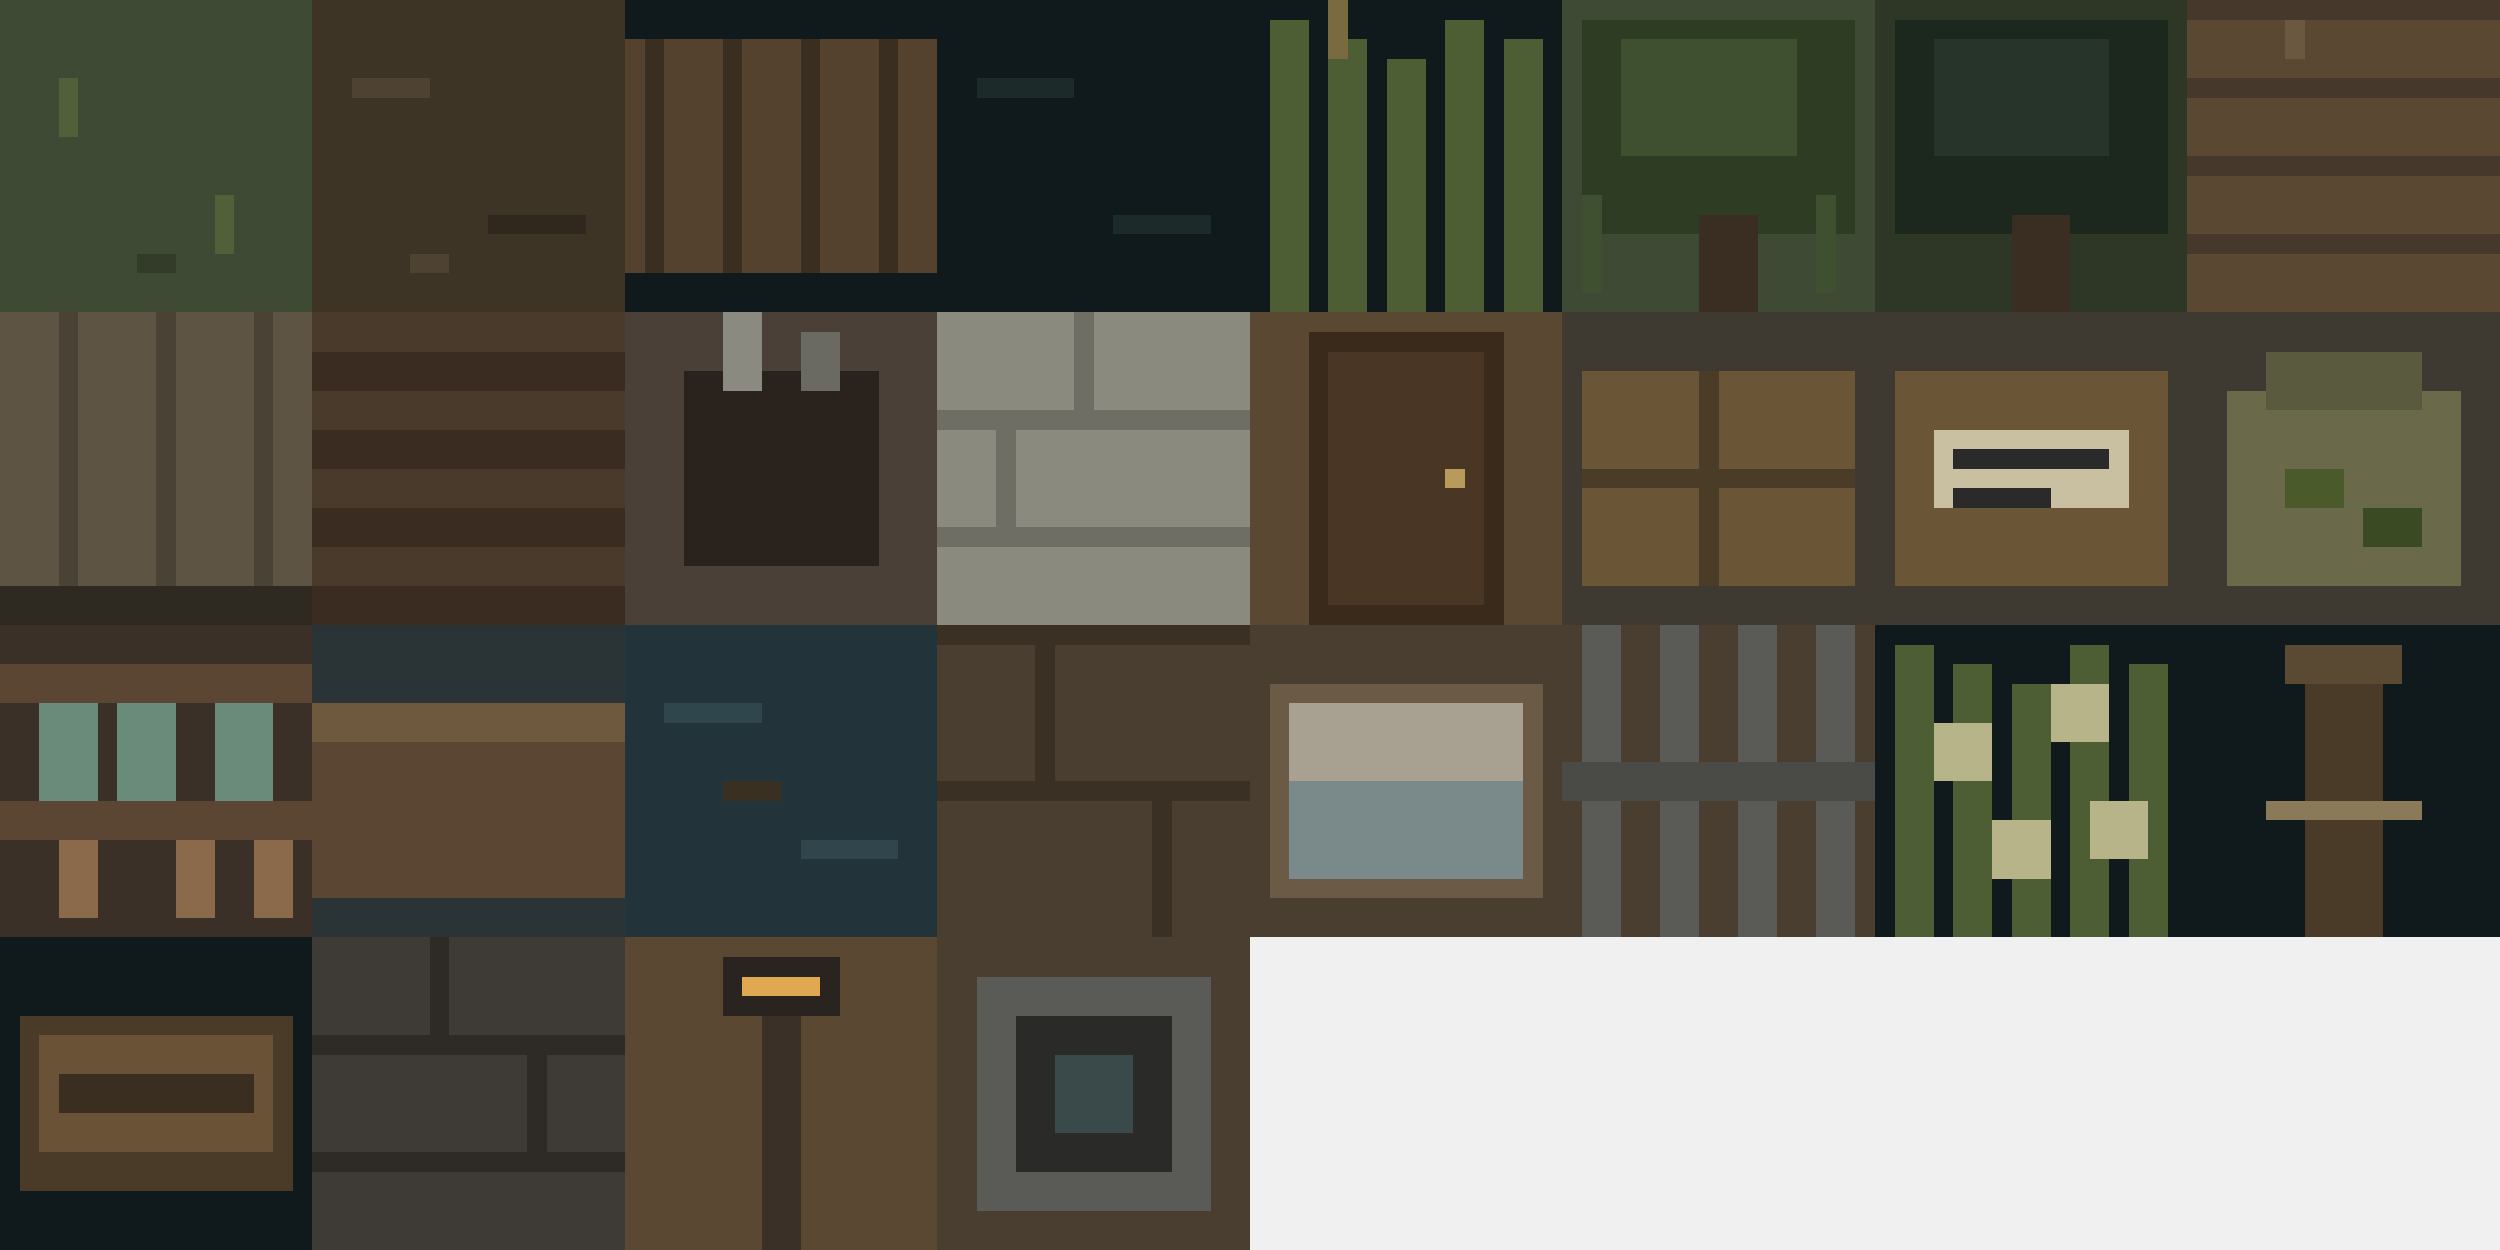
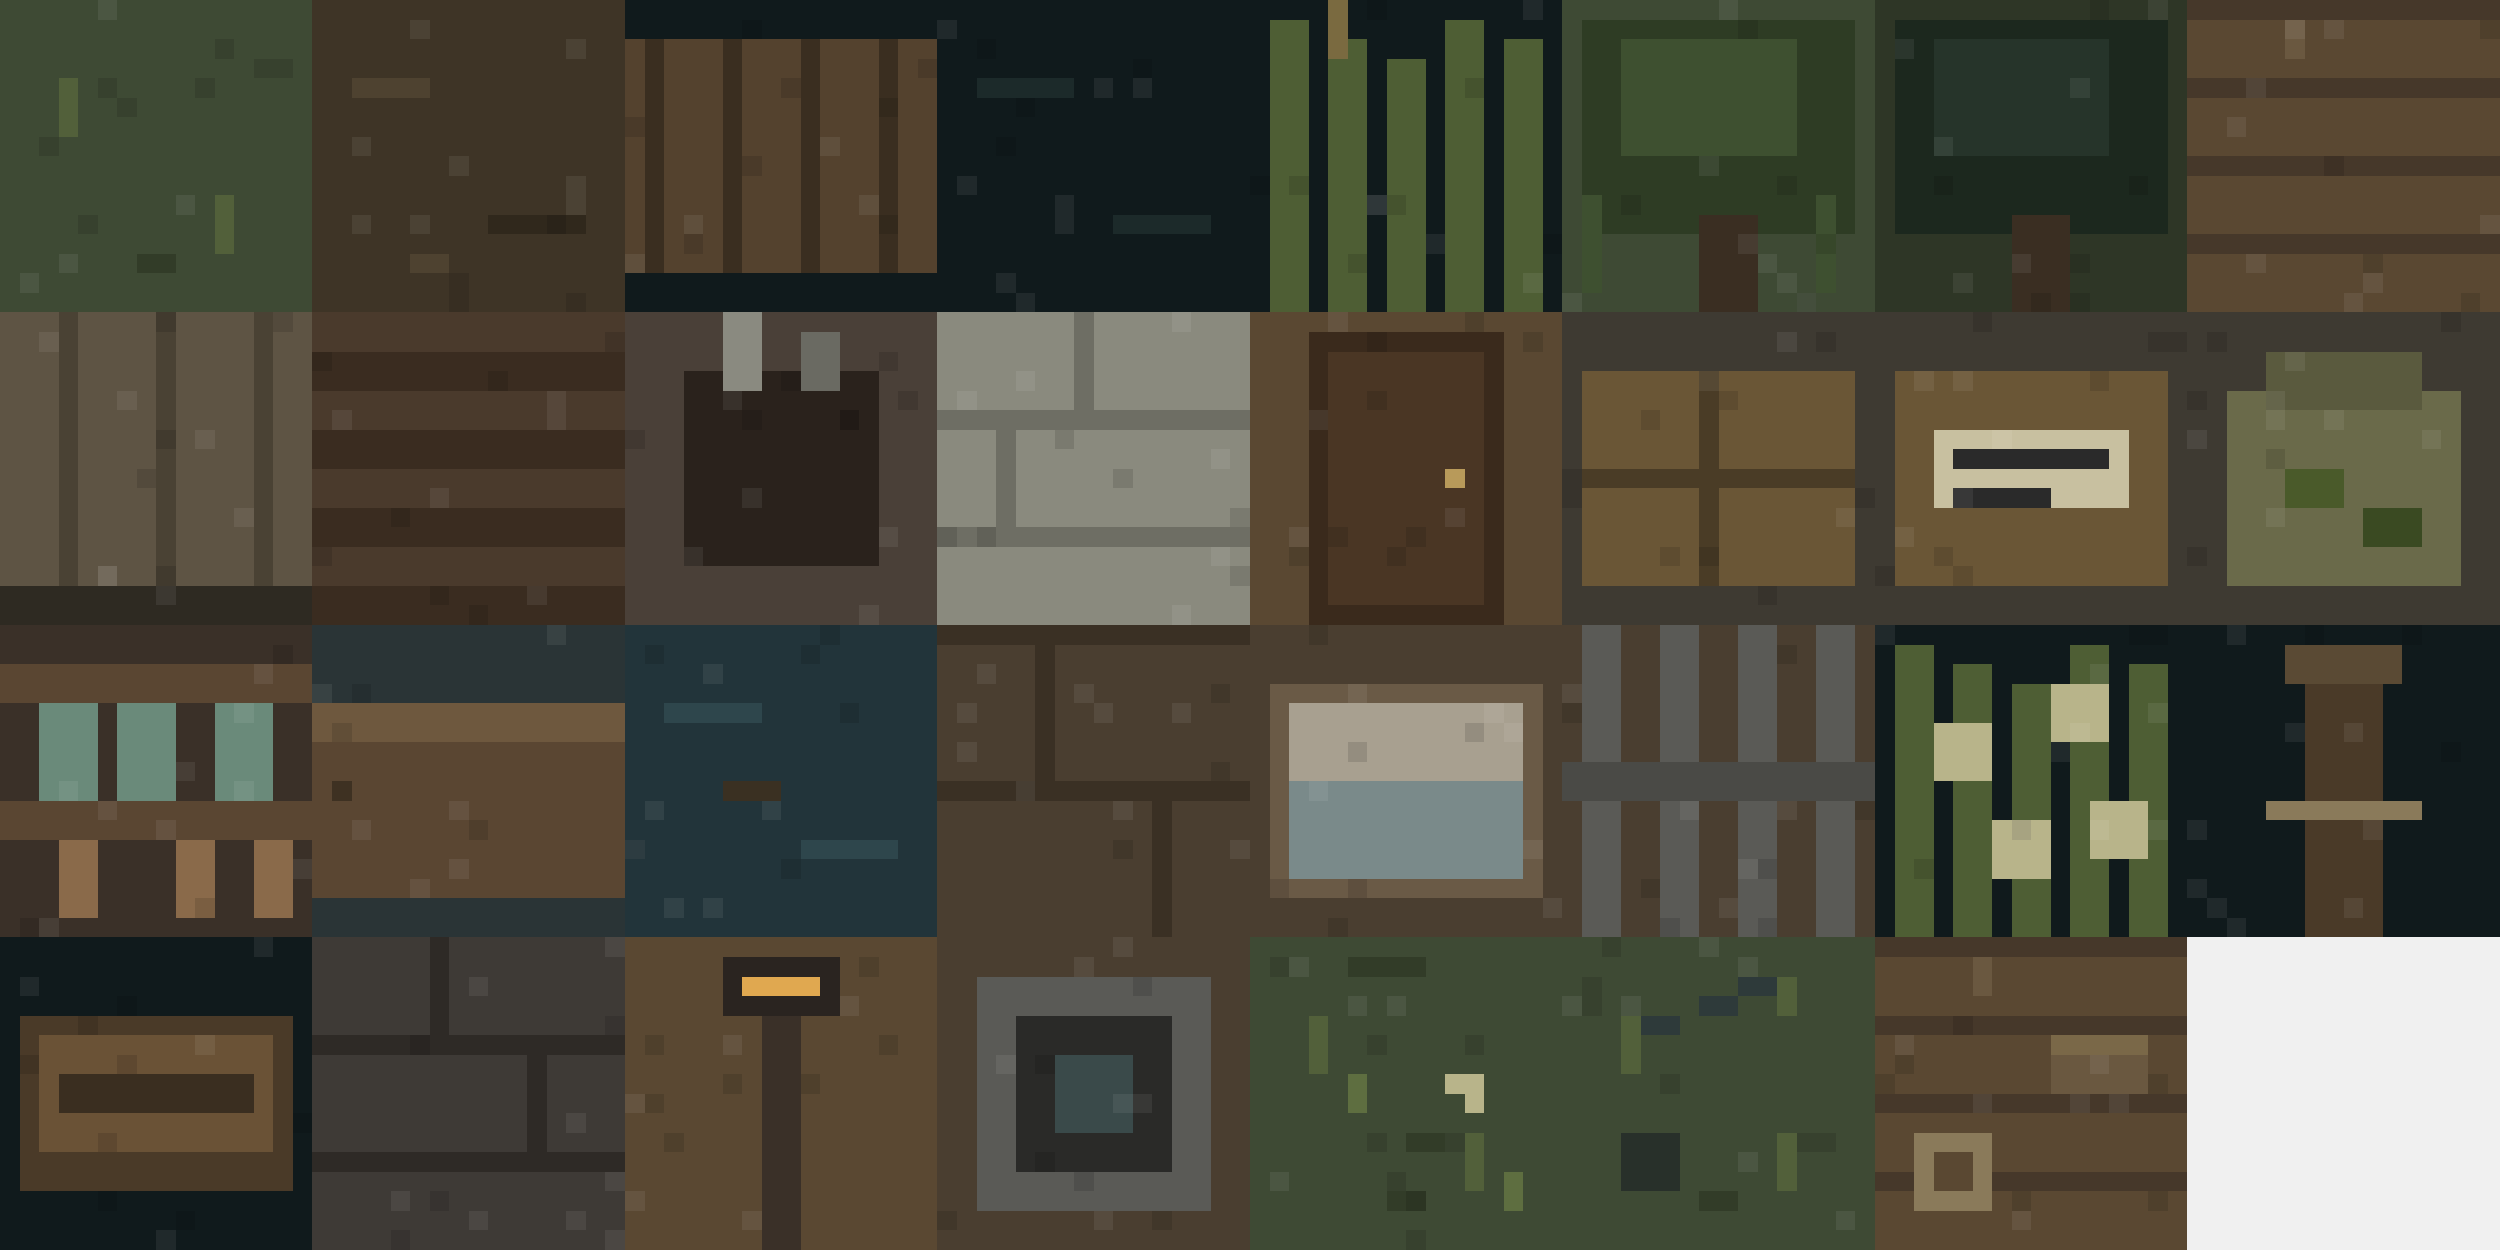
<svg xmlns="http://www.w3.org/2000/svg" width="128" height="64" shape-rendering="crispEdges">
  <g transform="translate(0 0)">
    <rect x="0" y="0" width="16" height="16" fill="#3e4a34" />
    <rect x="3" y="4" width="1" height="3" fill="#52603a" />
    <rect x="11" y="10" width="1" height="3" fill="#52603a" />
    <rect x="7" y="13" width="2" height="1" fill="#323c28" />
+     <rect x="5" y="0" width="1" height="1" fill="#ffffff" fill-opacity="0.07" />
+     <rect x="10" y="4" width="1" height="1" fill="#000000" fill-opacity="0.12" />
+     <rect x="4" y="11" width="1" height="1" fill="#000000" fill-opacity="0.12" />
+     <rect x="13" y="3" width="1" height="1" fill="#000000" fill-opacity="0.12" />
+     <rect x="5" y="4" width="1" height="1" fill="#000000" fill-opacity="0.12" />
+     <rect x="3" y="13" width="1" height="1" fill="#ffffff" fill-opacity="0.07" />
+     <rect x="2" y="7" width="1" height="1" fill="#000000" fill-opacity="0.12" />
+     <rect x="1" y="14" width="1" height="1" fill="#ffffff" fill-opacity="0.07" />
+     <rect x="11" y="2" width="1" height="1" fill="#000000" fill-opacity="0.12" />
+     <rect x="9" y="10" width="1" height="1" fill="#ffffff" fill-opacity="0.07" />
+     <rect x="6" y="5" width="1" height="1" fill="#000000" fill-opacity="0.12" />
+     <rect x="14" y="3" width="1" height="1" fill="#000000" fill-opacity="0.12" />
  </g>
  <g transform="translate(16 0)">
    <rect x="0" y="0" width="16" height="16" fill="#3e3426" />
    <rect x="2" y="4" width="4" height="1" fill="#4e4230" />
    <rect x="9" y="11" width="5" height="1" fill="#30281c" />
    <rect x="5" y="13" width="2" height="1" fill="#4e4230" />
+     <rect x="13" y="15" width="1" height="1" fill="#000000" fill-opacity="0.12" />
+     <rect x="5" y="11" width="1" height="1" fill="#ffffff" fill-opacity="0.07" />
+     <rect x="2" y="11" width="1" height="1" fill="#ffffff" fill-opacity="0.07" />
+     <rect x="7" y="8" width="1" height="1" fill="#ffffff" fill-opacity="0.07" />
+     <rect x="5" y="1" width="1" height="1" fill="#ffffff" fill-opacity="0.07" />
+     <rect x="13" y="2" width="1" height="1" fill="#ffffff" fill-opacity="0.07" />
+     <rect x="12" y="11" width="1" height="1" fill="#000000" fill-opacity="0.12" />
+     <rect x="13" y="9" width="1" height="1" fill="#ffffff" fill-opacity="0.07" />
+     <rect x="7" y="15" width="1" height="1" fill="#000000" fill-opacity="0.12" />
+     <rect x="2" y="7" width="1" height="1" fill="#ffffff" fill-opacity="0.07" />
+     <rect x="7" y="14" width="1" height="1" fill="#000000" fill-opacity="0.12" />
+     <rect x="13" y="10" width="1" height="1" fill="#ffffff" fill-opacity="0.07" />
  </g>
  <g transform="translate(32 0)">
    <rect x="0" y="0" width="16" height="16" fill="#101a1c" />
    <rect x="0" y="2" width="16" height="12" fill="#54422e" />
    <rect x="1" y="2" width="1" height="12" fill="#3a2e20" />
    <rect x="5" y="2" width="1" height="12" fill="#3a2e20" />
    <rect x="9" y="2" width="1" height="12" fill="#3a2e20" />
    <rect x="13" y="2" width="1" height="12" fill="#3a2e20" />
+     <rect x="6" y="8" width="1" height="1" fill="#000000" fill-opacity="0.12" />
+     <rect x="6" y="1" width="1" height="1" fill="#000000" fill-opacity="0.12" />
+     <rect x="13" y="5" width="1" height="1" fill="#000000" fill-opacity="0.12" />
+     <rect x="10" y="7" width="1" height="1" fill="#ffffff" fill-opacity="0.07" />
+     <rect x="8" y="4" width="1" height="1" fill="#000000" fill-opacity="0.12" />
+     <rect x="15" y="3" width="1" height="1" fill="#000000" fill-opacity="0.12" />
+     <rect x="13" y="11" width="1" height="1" fill="#000000" fill-opacity="0.12" />
+     <rect x="0" y="13" width="1" height="1" fill="#ffffff" fill-opacity="0.07" />
+     <rect x="3" y="11" width="1" height="1" fill="#ffffff" fill-opacity="0.07" />
+     <rect x="12" y="10" width="1" height="1" fill="#ffffff" fill-opacity="0.07" />
+     <rect x="3" y="12" width="1" height="1" fill="#000000" fill-opacity="0.12" />
+     <rect x="0" y="6" width="1" height="1" fill="#000000" fill-opacity="0.12" />
  </g>
  <g transform="translate(48 0)">
    <rect x="0" y="0" width="16" height="16" fill="#101a1c" />
    <rect x="2" y="4" width="5" height="1" fill="#1c2a2a" />
    <rect x="9" y="11" width="5" height="1" fill="#1c2a2a" />
+     <rect x="0" y="1" width="1" height="1" fill="#ffffff" fill-opacity="0.07" />
+     <rect x="4" y="5" width="1" height="1" fill="#000000" fill-opacity="0.12" />
+     <rect x="1" y="9" width="1" height="1" fill="#ffffff" fill-opacity="0.07" />
+     <rect x="6" y="11" width="1" height="1" fill="#ffffff" fill-opacity="0.07" />
+     <rect x="3" y="14" width="1" height="1" fill="#ffffff" fill-opacity="0.07" />
+     <rect x="10" y="3" width="1" height="1" fill="#000000" fill-opacity="0.12" />
+     <rect x="4" y="15" width="1" height="1" fill="#ffffff" fill-opacity="0.07" />
+     <rect x="6" y="10" width="1" height="1" fill="#ffffff" fill-opacity="0.07" />
+     <rect x="3" y="7" width="1" height="1" fill="#000000" fill-opacity="0.12" />
+     <rect x="8" y="4" width="1" height="1" fill="#ffffff" fill-opacity="0.07" />
+     <rect x="10" y="4" width="1" height="1" fill="#ffffff" fill-opacity="0.07" />
+     <rect x="2" y="2" width="1" height="1" fill="#000000" fill-opacity="0.12" />
  </g>
  <g transform="translate(64 0)">
    <rect x="0" y="0" width="16" height="16" fill="#101a1c" />
    <rect x="1" y="1" width="2" height="15" fill="#4e5e34" />
    <rect x="4" y="2" width="2" height="14" fill="#4e5e34" />
    <rect x="7" y="3" width="2" height="13" fill="#4e5e34" />
    <rect x="10" y="1" width="2" height="15" fill="#4e5e34" />
    <rect x="13" y="2" width="2" height="14" fill="#4e5e34" />
    <rect x="4" y="0" width="1" height="3" fill="#7a6a40" />
+     <rect x="14" y="0" width="1" height="1" fill="#ffffff" fill-opacity="0.07" />
+     <rect x="2" y="9" width="1" height="1" fill="#000000" fill-opacity="0.12" />
+     <rect x="5" y="13" width="1" height="1" fill="#000000" fill-opacity="0.12" />
+     <rect x="11" y="4" width="1" height="1" fill="#000000" fill-opacity="0.12" />
+     <rect x="6" y="0" width="1" height="1" fill="#000000" fill-opacity="0.12" />
+     <rect x="6" y="10" width="1" height="1" fill="#ffffff" fill-opacity="0.07" />
+     <rect x="6" y="10" width="1" height="1" fill="#ffffff" fill-opacity="0.07" />
+     <rect x="7" y="10" width="1" height="1" fill="#000000" fill-opacity="0.12" />
+     <rect x="9" y="12" width="1" height="1" fill="#ffffff" fill-opacity="0.07" />
+     <rect x="0" y="9" width="1" height="1" fill="#000000" fill-opacity="0.12" />
+     <rect x="14" y="14" width="1" height="1" fill="#ffffff" fill-opacity="0.07" />
+     <rect x="15" y="12" width="1" height="1" fill="#000000" fill-opacity="0.12" />
  </g>
  <g transform="translate(80 0)">
    <rect x="0" y="0" width="16" height="16" fill="#3e4a34" />
    <rect x="1" y="1" width="14" height="11" fill="#2e3c24" />
    <rect x="3" y="2" width="9" height="6" fill="#3e5030" />
    <rect x="7" y="11" width="3" height="5" fill="#3a2e22" />
    <rect x="1" y="10" width="1" height="5" fill="#3e5030" />
    <rect x="13" y="10" width="1" height="5" fill="#3e5030" />
+     <rect x="7" y="8" width="1" height="1" fill="#ffffff" fill-opacity="0.07" />
+     <rect x="10" y="13" width="1" height="1" fill="#ffffff" fill-opacity="0.07" />
+     <rect x="12" y="15" width="1" height="1" fill="#000000" fill-opacity="0.12" />
+     <rect x="0" y="15" width="1" height="1" fill="#ffffff" fill-opacity="0.07" />
+     <rect x="8" y="0" width="1" height="1" fill="#ffffff" fill-opacity="0.07" />
+     <rect x="9" y="1" width="1" height="1" fill="#000000" fill-opacity="0.12" />
+     <rect x="3" y="10" width="1" height="1" fill="#000000" fill-opacity="0.12" />
+     <rect x="11" y="9" width="1" height="1" fill="#000000" fill-opacity="0.12" />
+     <rect x="13" y="12" width="1" height="1" fill="#000000" fill-opacity="0.12" />
+     <rect x="12" y="15" width="1" height="1" fill="#ffffff" fill-opacity="0.07" />
+     <rect x="9" y="12" width="1" height="1" fill="#ffffff" fill-opacity="0.07" />
+     <rect x="11" y="14" width="1" height="1" fill="#ffffff" fill-opacity="0.07" />
  </g>
  <g transform="translate(96 0)">
    <rect x="0" y="0" width="16" height="16" fill="#2e3626" />
    <rect x="1" y="1" width="14" height="11" fill="#1c281e" />
    <rect x="3" y="2" width="9" height="6" fill="#26342a" />
    <rect x="7" y="11" width="3" height="5" fill="#3a2e22" />
+     <rect x="1" y="2" width="1" height="1" fill="#ffffff" fill-opacity="0.07" />
+     <rect x="3" y="9" width="1" height="1" fill="#000000" fill-opacity="0.12" />
+     <rect x="7" y="13" width="1" height="1" fill="#ffffff" fill-opacity="0.07" />
+     <rect x="4" y="14" width="1" height="1" fill="#ffffff" fill-opacity="0.07" />
+     <rect x="10" y="13" width="1" height="1" fill="#000000" fill-opacity="0.12" />
+     <rect x="11" y="0" width="1" height="1" fill="#000000" fill-opacity="0.12" />
+     <rect x="8" y="15" width="1" height="1" fill="#000000" fill-opacity="0.12" />
+     <rect x="14" y="0" width="1" height="1" fill="#ffffff" fill-opacity="0.07" />
+     <rect x="10" y="15" width="1" height="1" fill="#000000" fill-opacity="0.12" />
+     <rect x="13" y="9" width="1" height="1" fill="#000000" fill-opacity="0.12" />
+     <rect x="10" y="4" width="1" height="1" fill="#ffffff" fill-opacity="0.07" />
+     <rect x="3" y="7" width="1" height="1" fill="#ffffff" fill-opacity="0.07" />
  </g>
  <g transform="translate(112 0)">
    <rect x="0" y="0" width="16" height="16" fill="#5a4832" />
    <rect x="0" y="0" width="16" height="1" fill="#46382a" />
    <rect x="0" y="4" width="16" height="1" fill="#46382a" />
    <rect x="0" y="8" width="16" height="1" fill="#46382a" />
    <rect x="0" y="12" width="16" height="1" fill="#46382a" />
    <rect x="5" y="1" width="1" height="2" fill="#6a5840" />
+     <rect x="14" y="15" width="1" height="1" fill="#000000" fill-opacity="0.12" />
+     <rect x="5" y="1" width="1" height="1" fill="#ffffff" fill-opacity="0.07" />
+     <rect x="9" y="14" width="1" height="1" fill="#ffffff" fill-opacity="0.07" />
+     <rect x="2" y="6" width="1" height="1" fill="#ffffff" fill-opacity="0.07" />
+     <rect x="9" y="13" width="1" height="1" fill="#000000" fill-opacity="0.12" />
+     <rect x="3" y="4" width="1" height="1" fill="#ffffff" fill-opacity="0.07" />
+     <rect x="7" y="1" width="1" height="1" fill="#ffffff" fill-opacity="0.07" />
+     <rect x="7" y="8" width="1" height="1" fill="#000000" fill-opacity="0.12" />
+     <rect x="15" y="1" width="1" height="1" fill="#000000" fill-opacity="0.12" />
+     <rect x="3" y="13" width="1" height="1" fill="#ffffff" fill-opacity="0.07" />
+     <rect x="8" y="15" width="1" height="1" fill="#ffffff" fill-opacity="0.07" />
+     <rect x="15" y="11" width="1" height="1" fill="#ffffff" fill-opacity="0.07" />
  </g>
  <g transform="translate(0 16)">
    <rect x="0" y="0" width="16" height="16" fill="#5e5444" />
    <rect x="3" y="0" width="1" height="16" fill="#4a4234" />
    <rect x="8" y="0" width="1" height="16" fill="#4a4234" />
    <rect x="13" y="0" width="1" height="16" fill="#4a4234" />
    <rect x="0" y="14" width="16" height="2" fill="#2e2a22" />
+     <rect x="14" y="0" width="1" height="1" fill="#000000" fill-opacity="0.12" />
+     <rect x="10" y="6" width="1" height="1" fill="#ffffff" fill-opacity="0.07" />
+     <rect x="5" y="13" width="1" height="1" fill="#ffffff" fill-opacity="0.07" />
+     <rect x="8" y="13" width="1" height="1" fill="#000000" fill-opacity="0.12" />
+     <rect x="7" y="8" width="1" height="1" fill="#000000" fill-opacity="0.12" />
+     <rect x="5" y="13" width="1" height="1" fill="#ffffff" fill-opacity="0.07" />
+     <rect x="8" y="6" width="1" height="1" fill="#000000" fill-opacity="0.12" />
+     <rect x="6" y="4" width="1" height="1" fill="#ffffff" fill-opacity="0.07" />
+     <rect x="2" y="1" width="1" height="1" fill="#ffffff" fill-opacity="0.07" />
+     <rect x="8" y="0" width="1" height="1" fill="#000000" fill-opacity="0.12" />
+     <rect x="12" y="10" width="1" height="1" fill="#ffffff" fill-opacity="0.07" />
+     <rect x="8" y="14" width="1" height="1" fill="#ffffff" fill-opacity="0.07" />
  </g>
  <g transform="translate(16 16)">
    <rect x="0" y="0" width="16" height="16" fill="#4a3a2c" />
    <rect x="0" y="2" width="16" height="2" fill="#3a2c20" />
    <rect x="0" y="6" width="16" height="2" fill="#3a2c20" />
    <rect x="0" y="10" width="16" height="2" fill="#3a2c20" />
    <rect x="0" y="14" width="16" height="2" fill="#3a2c20" />
+     <rect x="15" y="1" width="1" height="1" fill="#000000" fill-opacity="0.12" />
+     <rect x="9" y="3" width="1" height="1" fill="#000000" fill-opacity="0.12" />
+     <rect x="6" y="9" width="1" height="1" fill="#ffffff" fill-opacity="0.07" />
+     <rect x="11" y="14" width="1" height="1" fill="#ffffff" fill-opacity="0.07" />
+     <rect x="0" y="2" width="1" height="1" fill="#000000" fill-opacity="0.12" />
+     <rect x="12" y="4" width="1" height="1" fill="#ffffff" fill-opacity="0.07" />
+     <rect x="0" y="12" width="1" height="1" fill="#000000" fill-opacity="0.12" />
+     <rect x="6" y="14" width="1" height="1" fill="#000000" fill-opacity="0.12" />
+     <rect x="8" y="15" width="1" height="1" fill="#000000" fill-opacity="0.12" />
+     <rect x="12" y="5" width="1" height="1" fill="#ffffff" fill-opacity="0.07" />
+     <rect x="1" y="5" width="1" height="1" fill="#ffffff" fill-opacity="0.07" />
+     <rect x="4" y="10" width="1" height="1" fill="#000000" fill-opacity="0.12" />
  </g>
  <g transform="translate(32 16)">
    <rect x="0" y="0" width="16" height="16" fill="#4a4038" />
    <rect x="3" y="3" width="10" height="10" fill="#2a221c" />
    <rect x="5" y="0" width="2" height="4" fill="#8a8a80" />
    <rect x="9" y="1" width="2" height="3" fill="#6a6a62" />
+     <rect x="11" y="5" width="1" height="1" fill="#000000" fill-opacity="0.12" />
+     <rect x="13" y="11" width="1" height="1" fill="#ffffff" fill-opacity="0.07" />
+     <rect x="8" y="3" width="1" height="1" fill="#000000" fill-opacity="0.12" />
+     <rect x="0" y="6" width="1" height="1" fill="#000000" fill-opacity="0.12" />
+     <rect x="11" y="5" width="1" height="1" fill="#000000" fill-opacity="0.12" />
+     <rect x="14" y="4" width="1" height="1" fill="#000000" fill-opacity="0.12" />
+     <rect x="3" y="12" width="1" height="1" fill="#ffffff" fill-opacity="0.07" />
+     <rect x="6" y="9" width="1" height="1" fill="#ffffff" fill-opacity="0.07" />
+     <rect x="13" y="2" width="1" height="1" fill="#000000" fill-opacity="0.12" />
+     <rect x="6" y="5" width="1" height="1" fill="#000000" fill-opacity="0.12" />
+     <rect x="12" y="15" width="1" height="1" fill="#ffffff" fill-opacity="0.07" />
+     <rect x="5" y="4" width="1" height="1" fill="#ffffff" fill-opacity="0.07" />
  </g>
  <g transform="translate(48 16)">
    <rect x="0" y="0" width="16" height="16" fill="#8a8a7e" />
    <rect x="0" y="5" width="16" height="1" fill="#6e6e64" />
    <rect x="0" y="11" width="16" height="1" fill="#6e6e64" />
    <rect x="7" y="0" width="1" height="5" fill="#6e6e64" />
    <rect x="3" y="6" width="1" height="5" fill="#6e6e64" />
+     <rect x="14" y="7" width="1" height="1" fill="#ffffff" fill-opacity="0.07" />
+     <rect x="12" y="0" width="1" height="1" fill="#ffffff" fill-opacity="0.07" />
+     <rect x="9" y="8" width="1" height="1" fill="#000000" fill-opacity="0.12" />
+     <rect x="14" y="12" width="1" height="1" fill="#ffffff" fill-opacity="0.07" />
+     <rect x="12" y="15" width="1" height="1" fill="#ffffff" fill-opacity="0.07" />
+     <rect x="2" y="11" width="1" height="1" fill="#000000" fill-opacity="0.12" />
+     <rect x="1" y="4" width="1" height="1" fill="#ffffff" fill-opacity="0.07" />
+     <rect x="15" y="10" width="1" height="1" fill="#000000" fill-opacity="0.12" />
+     <rect x="4" y="3" width="1" height="1" fill="#ffffff" fill-opacity="0.07" />
+     <rect x="0" y="11" width="1" height="1" fill="#000000" fill-opacity="0.12" />
+     <rect x="6" y="6" width="1" height="1" fill="#000000" fill-opacity="0.12" />
+     <rect x="15" y="13" width="1" height="1" fill="#000000" fill-opacity="0.12" />
  </g>
  <g transform="translate(64 16)">
    <rect x="0" y="0" width="16" height="16" fill="#5a4832" />
    <rect x="3" y="1" width="10" height="15" fill="#3a2a1c" />
    <rect x="4" y="2" width="8" height="13" fill="#4a3624" />
    <rect x="10" y="8" width="1" height="1" fill="#b89a5a" />
+     <rect x="6" y="4" width="1" height="1" fill="#000000" fill-opacity="0.12" />
+     <rect x="8" y="11" width="1" height="1" fill="#000000" fill-opacity="0.12" />
+     <rect x="7" y="12" width="1" height="1" fill="#000000" fill-opacity="0.12" />
+     <rect x="4" y="11" width="1" height="1" fill="#000000" fill-opacity="0.12" />
+     <rect x="2" y="12" width="1" height="1" fill="#000000" fill-opacity="0.12" />
+     <rect x="10" y="10" width="1" height="1" fill="#ffffff" fill-opacity="0.07" />
+     <rect x="11" y="0" width="1" height="1" fill="#000000" fill-opacity="0.12" />
+     <rect x="3" y="5" width="1" height="1" fill="#ffffff" fill-opacity="0.07" />
+     <rect x="14" y="1" width="1" height="1" fill="#000000" fill-opacity="0.12" />
+     <rect x="6" y="1" width="1" height="1" fill="#000000" fill-opacity="0.12" />
+     <rect x="2" y="11" width="1" height="1" fill="#ffffff" fill-opacity="0.07" />
+     <rect x="4" y="0" width="1" height="1" fill="#ffffff" fill-opacity="0.07" />
  </g>
  <g transform="translate(80 16)">
    <rect x="0" y="0" width="16" height="16" fill="#3e3a32" />
    <rect x="1" y="3" width="14" height="11" fill="#6a5636" />
    <rect x="1" y="8" width="14" height="1" fill="#4a3c26" />
    <rect x="7" y="3" width="1" height="11" fill="#4a3c26" />
+     <rect x="13" y="1" width="1" height="1" fill="#000000" fill-opacity="0.12" />
+     <rect x="0" y="9" width="1" height="1" fill="#000000" fill-opacity="0.12" />
+     <rect x="14" y="10" width="1" height="1" fill="#ffffff" fill-opacity="0.07" />
+     <rect x="4" y="5" width="1" height="1" fill="#000000" fill-opacity="0.12" />
+     <rect x="11" y="1" width="1" height="1" fill="#ffffff" fill-opacity="0.07" />
+     <rect x="7" y="3" width="1" height="1" fill="#ffffff" fill-opacity="0.07" />
+     <rect x="7" y="12" width="1" height="1" fill="#000000" fill-opacity="0.12" />
+     <rect x="0" y="8" width="1" height="1" fill="#000000" fill-opacity="0.12" />
+     <rect x="15" y="9" width="1" height="1" fill="#000000" fill-opacity="0.12" />
+     <rect x="8" y="4" width="1" height="1" fill="#000000" fill-opacity="0.12" />
+     <rect x="10" y="14" width="1" height="1" fill="#000000" fill-opacity="0.12" />
+     <rect x="5" y="12" width="1" height="1" fill="#000000" fill-opacity="0.12" />
  </g>
  <g transform="translate(96 16)">
    <rect x="0" y="0" width="16" height="16" fill="#3e3a32" />
    <rect x="1" y="3" width="14" height="11" fill="#6a5636" />
    <rect x="3" y="6" width="10" height="4" fill="#c8c0a0" />
    <rect x="4" y="7" width="8" height="1" fill="#2a2a2a" />
    <rect x="4" y="9" width="5" height="1" fill="#2a2a2a" />
+     <rect x="2" y="3" width="1" height="1" fill="#ffffff" fill-opacity="0.07" />
+     <rect x="5" y="0" width="1" height="1" fill="#000000" fill-opacity="0.12" />
+     <rect x="4" y="3" width="1" height="1" fill="#ffffff" fill-opacity="0.07" />
+     <rect x="1" y="11" width="1" height="1" fill="#ffffff" fill-opacity="0.07" />
+     <rect x="14" y="1" width="1" height="1" fill="#000000" fill-opacity="0.12" />
+     <rect x="4" y="13" width="1" height="1" fill="#000000" fill-opacity="0.12" />
+     <rect x="3" y="12" width="1" height="1" fill="#000000" fill-opacity="0.12" />
+     <rect x="11" y="3" width="1" height="1" fill="#000000" fill-opacity="0.12" />
+     <rect x="15" y="1" width="1" height="1" fill="#000000" fill-opacity="0.12" />
+     <rect x="4" y="9" width="1" height="1" fill="#ffffff" fill-opacity="0.07" />
+     <rect x="0" y="13" width="1" height="1" fill="#000000" fill-opacity="0.12" />
+     <rect x="6" y="6" width="1" height="1" fill="#ffffff" fill-opacity="0.07" />
  </g>
  <g transform="translate(112 16)">
    <rect x="0" y="0" width="16" height="16" fill="#3e3a32" />
    <rect x="2" y="4" width="12" height="10" fill="#6a6a4a" />
    <rect x="4" y="2" width="8" height="3" fill="#5a5a3e" />
    <rect x="5" y="8" width="3" height="2" fill="#4a5a2a" />
    <rect x="9" y="10" width="3" height="2" fill="#3a4a22" />
+     <rect x="4" y="5" width="1" height="1" fill="#ffffff" fill-opacity="0.07" />
+     <rect x="5" y="2" width="1" height="1" fill="#ffffff" fill-opacity="0.07" />
+     <rect x="0" y="4" width="1" height="1" fill="#000000" fill-opacity="0.12" />
+     <rect x="1" y="1" width="1" height="1" fill="#000000" fill-opacity="0.12" />
+     <rect x="7" y="5" width="1" height="1" fill="#ffffff" fill-opacity="0.07" />
+     <rect x="13" y="0" width="1" height="1" fill="#000000" fill-opacity="0.12" />
+     <rect x="0" y="6" width="1" height="1" fill="#ffffff" fill-opacity="0.07" />
+     <rect x="4" y="7" width="1" height="1" fill="#000000" fill-opacity="0.12" />
+     <rect x="4" y="4" width="1" height="1" fill="#ffffff" fill-opacity="0.07" />
+     <rect x="4" y="10" width="1" height="1" fill="#ffffff" fill-opacity="0.07" />
+     <rect x="12" y="6" width="1" height="1" fill="#ffffff" fill-opacity="0.07" />
+     <rect x="0" y="12" width="1" height="1" fill="#000000" fill-opacity="0.12" />
  </g>
  <g transform="translate(0 32)">
    <rect x="0" y="0" width="16" height="16" fill="#3a3028" />
    <rect x="0" y="2" width="16" height="2" fill="#5a4632" />
    <rect x="0" y="9" width="16" height="2" fill="#5a4632" />
    <rect x="2" y="4" width="3" height="5" fill="#6a8a7a" />
    <rect x="6" y="4" width="3" height="5" fill="#6a8a7a" />
    <rect x="11" y="4" width="3" height="5" fill="#6a8a7a" />
    <rect x="3" y="11" width="2" height="4" fill="#8a6a4a" />
    <rect x="9" y="11" width="2" height="4" fill="#8a6a4a" />
    <rect x="13" y="11" width="2" height="4" fill="#8a6a4a" />
+     <rect x="15" y="12" width="1" height="1" fill="#ffffff" fill-opacity="0.07" />
+     <rect x="13" y="2" width="1" height="1" fill="#ffffff" fill-opacity="0.07" />
+     <rect x="8" y="10" width="1" height="1" fill="#ffffff" fill-opacity="0.07" />
+     <rect x="9" y="7" width="1" height="1" fill="#ffffff" fill-opacity="0.07" />
+     <rect x="12" y="8" width="1" height="1" fill="#ffffff" fill-opacity="0.07" />
+     <rect x="1" y="15" width="1" height="1" fill="#000000" fill-opacity="0.12" />
+     <rect x="2" y="15" width="1" height="1" fill="#ffffff" fill-opacity="0.07" />
+     <rect x="12" y="4" width="1" height="1" fill="#ffffff" fill-opacity="0.07" />
+     <rect x="10" y="14" width="1" height="1" fill="#000000" fill-opacity="0.12" />
+     <rect x="3" y="8" width="1" height="1" fill="#ffffff" fill-opacity="0.07" />
+     <rect x="5" y="9" width="1" height="1" fill="#ffffff" fill-opacity="0.07" />
+     <rect x="14" y="1" width="1" height="1" fill="#000000" fill-opacity="0.12" />
  </g>
  <g transform="translate(16 32)">
    <rect x="0" y="0" width="16" height="16" fill="#2a3436" />
    <rect x="0" y="4" width="16" height="10" fill="#5a4632" />
    <rect x="0" y="4" width="16" height="2" fill="#6e583e" />
+     <rect x="7" y="9" width="1" height="1" fill="#ffffff" fill-opacity="0.07" />
+     <rect x="7" y="12" width="1" height="1" fill="#ffffff" fill-opacity="0.07" />
+     <rect x="1" y="8" width="1" height="1" fill="#000000" fill-opacity="0.12" />
+     <rect x="1" y="5" width="1" height="1" fill="#000000" fill-opacity="0.12" />
+     <rect x="8" y="10" width="1" height="1" fill="#000000" fill-opacity="0.12" />
+     <rect x="2" y="3" width="1" height="1" fill="#000000" fill-opacity="0.12" />
+     <rect x="5" y="13" width="1" height="1" fill="#ffffff" fill-opacity="0.07" />
+     <rect x="1" y="8" width="1" height="1" fill="#000000" fill-opacity="0.12" />
+     <rect x="1" y="8" width="1" height="1" fill="#000000" fill-opacity="0.12" />
+     <rect x="0" y="3" width="1" height="1" fill="#ffffff" fill-opacity="0.07" />
+     <rect x="2" y="10" width="1" height="1" fill="#ffffff" fill-opacity="0.07" />
+     <rect x="12" y="0" width="1" height="1" fill="#ffffff" fill-opacity="0.07" />
  </g>
  <g transform="translate(32 32)">
    <rect x="0" y="0" width="16" height="16" fill="#22343a" />
    <rect x="2" y="4" width="5" height="1" fill="#2e464c" />
    <rect x="9" y="11" width="5" height="1" fill="#2e464c" />
    <rect x="5" y="8" width="3" height="1" fill="#3a3022" />
+     <rect x="8" y="12" width="1" height="1" fill="#000000" fill-opacity="0.12" />
+     <rect x="10" y="0" width="1" height="1" fill="#000000" fill-opacity="0.12" />
+     <rect x="0" y="11" width="1" height="1" fill="#000000" fill-opacity="0.12" />
+     <rect x="11" y="4" width="1" height="1" fill="#000000" fill-opacity="0.12" />
+     <rect x="1" y="9" width="1" height="1" fill="#ffffff" fill-opacity="0.07" />
+     <rect x="4" y="14" width="1" height="1" fill="#ffffff" fill-opacity="0.07" />
+     <rect x="4" y="2" width="1" height="1" fill="#ffffff" fill-opacity="0.07" />
+     <rect x="7" y="9" width="1" height="1" fill="#ffffff" fill-opacity="0.07" />
+     <rect x="2" y="14" width="1" height="1" fill="#ffffff" fill-opacity="0.07" />
+     <rect x="0" y="11" width="1" height="1" fill="#ffffff" fill-opacity="0.07" />
+     <rect x="9" y="1" width="1" height="1" fill="#000000" fill-opacity="0.12" />
+     <rect x="1" y="1" width="1" height="1" fill="#000000" fill-opacity="0.12" />
  </g>
  <g transform="translate(48 32)">
    <rect x="0" y="0" width="16" height="16" fill="#4a3e30" />
    <rect x="0" y="0" width="16" height="1" fill="#3a3024" />
    <rect x="0" y="8" width="16" height="1" fill="#3a3024" />
    <rect x="5" y="0" width="1" height="8" fill="#3a3024" />
    <rect x="11" y="8" width="1" height="8" fill="#3a3024" />
+     <rect x="14" y="7" width="1" height="1" fill="#000000" fill-opacity="0.12" />
+     <rect x="14" y="3" width="1" height="1" fill="#000000" fill-opacity="0.12" />
+     <rect x="9" y="9" width="1" height="1" fill="#ffffff" fill-opacity="0.07" />
+     <rect x="4" y="8" width="1" height="1" fill="#ffffff" fill-opacity="0.07" />
+     <rect x="1" y="4" width="1" height="1" fill="#ffffff" fill-opacity="0.07" />
+     <rect x="12" y="4" width="1" height="1" fill="#ffffff" fill-opacity="0.07" />
+     <rect x="15" y="11" width="1" height="1" fill="#ffffff" fill-opacity="0.07" />
+     <rect x="7" y="3" width="1" height="1" fill="#ffffff" fill-opacity="0.07" />
+     <rect x="8" y="4" width="1" height="1" fill="#ffffff" fill-opacity="0.07" />
+     <rect x="1" y="6" width="1" height="1" fill="#ffffff" fill-opacity="0.07" />
+     <rect x="2" y="2" width="1" height="1" fill="#ffffff" fill-opacity="0.07" />
+     <rect x="9" y="11" width="1" height="1" fill="#000000" fill-opacity="0.12" />
  </g>
  <g transform="translate(64 32)">
    <rect x="0" y="0" width="16" height="16" fill="#4a3e30" />
    <rect x="1" y="3" width="14" height="11" fill="#6a5a46" />
    <rect x="2" y="4" width="12" height="4" fill="#a8a090" />
    <rect x="2" y="8" width="12" height="5" fill="#7a8a8a" />
+     <rect x="15" y="14" width="1" height="1" fill="#ffffff" fill-opacity="0.07" />
+     <rect x="14" y="11" width="1" height="1" fill="#ffffff" fill-opacity="0.07" />
+     <rect x="11" y="5" width="1" height="1" fill="#000000" fill-opacity="0.12" />
+     <rect x="13" y="5" width="1" height="1" fill="#ffffff" fill-opacity="0.07" />
+     <rect x="5" y="13" width="1" height="1" fill="#000000" fill-opacity="0.12" />
+     <rect x="12" y="4" width="1" height="1" fill="#ffffff" fill-opacity="0.07" />
+     <rect x="5" y="6" width="1" height="1" fill="#000000" fill-opacity="0.12" />
+     <rect x="5" y="3" width="1" height="1" fill="#ffffff" fill-opacity="0.07" />
+     <rect x="3" y="8" width="1" height="1" fill="#ffffff" fill-opacity="0.07" />
+     <rect x="3" y="0" width="1" height="1" fill="#000000" fill-opacity="0.12" />
+     <rect x="4" y="15" width="1" height="1" fill="#000000" fill-opacity="0.12" />
+     <rect x="1" y="13" width="1" height="1" fill="#000000" fill-opacity="0.12" />
  </g>
  <g transform="translate(80 32)">
    <rect x="0" y="0" width="16" height="16" fill="#4a3e30" />
    <rect x="1" y="0" width="2" height="16" fill="#5a5a56" />
    <rect x="5" y="0" width="2" height="16" fill="#5a5a56" />
    <rect x="9" y="0" width="2" height="16" fill="#5a5a56" />
    <rect x="13" y="0" width="2" height="16" fill="#5a5a56" />
    <rect x="0" y="7" width="16" height="2" fill="#4a4a46" />
+     <rect x="0" y="3" width="1" height="1" fill="#ffffff" fill-opacity="0.07" />
+     <rect x="0" y="4" width="1" height="1" fill="#000000" fill-opacity="0.12" />
+     <rect x="8" y="14" width="1" height="1" fill="#ffffff" fill-opacity="0.07" />
+     <rect x="10" y="12" width="1" height="1" fill="#000000" fill-opacity="0.12" />
+     <rect x="10" y="15" width="1" height="1" fill="#000000" fill-opacity="0.12" />
+     <rect x="5" y="15" width="1" height="1" fill="#000000" fill-opacity="0.12" />
+     <rect x="15" y="9" width="1" height="1" fill="#000000" fill-opacity="0.12" />
+     <rect x="4" y="13" width="1" height="1" fill="#000000" fill-opacity="0.12" />
+     <rect x="6" y="9" width="1" height="1" fill="#ffffff" fill-opacity="0.07" />
+     <rect x="11" y="9" width="1" height="1" fill="#ffffff" fill-opacity="0.07" />
+     <rect x="11" y="1" width="1" height="1" fill="#000000" fill-opacity="0.12" />
+     <rect x="9" y="12" width="1" height="1" fill="#ffffff" fill-opacity="0.07" />
  </g>
  <g transform="translate(96 32)">
    <rect x="0" y="0" width="16" height="16" fill="#101a1c" />
    <rect x="1" y="1" width="2" height="15" fill="#4e5e34" />
    <rect x="4" y="2" width="2" height="14" fill="#4e5e34" />
    <rect x="7" y="3" width="2" height="13" fill="#4e5e34" />
    <rect x="10" y="1" width="2" height="15" fill="#4e5e34" />
    <rect x="13" y="2" width="2" height="14" fill="#4e5e34" />
    <rect x="3" y="5" width="3" height="3" fill="#b8b48a" />
    <rect x="9" y="3" width="3" height="3" fill="#b8b48a" />
    <rect x="6" y="10" width="3" height="3" fill="#b8b48a" />
    <rect x="11" y="9" width="3" height="3" fill="#b8b48a" />
+     <rect x="7" y="10" width="1" height="1" fill="#ffffff" fill-opacity="0.07" />
+     <rect x="9" y="6" width="1" height="1" fill="#ffffff" fill-opacity="0.07" />
+     <rect x="14" y="4" width="1" height="1" fill="#ffffff" fill-opacity="0.07" />
+     <rect x="10" y="5" width="1" height="1" fill="#ffffff" fill-opacity="0.07" />
+     <rect x="11" y="2" width="1" height="1" fill="#ffffff" fill-opacity="0.07" />
+     <rect x="7" y="10" width="1" height="1" fill="#000000" fill-opacity="0.12" />
+     <rect x="14" y="0" width="1" height="1" fill="#000000" fill-opacity="0.12" />
+     <rect x="11" y="10" width="1" height="1" fill="#ffffff" fill-opacity="0.07" />
+     <rect x="0" y="0" width="1" height="1" fill="#ffffff" fill-opacity="0.07" />
+     <rect x="13" y="0" width="1" height="1" fill="#000000" fill-opacity="0.12" />
+     <rect x="14" y="10" width="1" height="1" fill="#ffffff" fill-opacity="0.07" />
+     <rect x="2" y="12" width="1" height="1" fill="#000000" fill-opacity="0.12" />
  </g>
  <g transform="translate(112 32)">
    <rect x="0" y="0" width="16" height="16" fill="#101a1c" />
    <rect x="6" y="2" width="4" height="14" fill="#4a3a28" />
    <rect x="5" y="1" width="6" height="2" fill="#5a4a34" />
    <rect x="4" y="9" width="8" height="1" fill="#8a7a5a" />
+     <rect x="0" y="10" width="1" height="1" fill="#ffffff" fill-opacity="0.07" />
+     <rect x="1" y="14" width="1" height="1" fill="#ffffff" fill-opacity="0.07" />
+     <rect x="0" y="13" width="1" height="1" fill="#ffffff" fill-opacity="0.07" />
+     <rect x="8" y="5" width="1" height="1" fill="#ffffff" fill-opacity="0.07" />
+     <rect x="2" y="15" width="1" height="1" fill="#ffffff" fill-opacity="0.07" />
+     <rect x="13" y="6" width="1" height="1" fill="#000000" fill-opacity="0.12" />
+     <rect x="8" y="14" width="1" height="1" fill="#ffffff" fill-opacity="0.07" />
+     <rect x="11" y="0" width="1" height="1" fill="#000000" fill-opacity="0.12" />
+     <rect x="9" y="10" width="1" height="1" fill="#ffffff" fill-opacity="0.07" />
+     <rect x="6" y="0" width="1" height="1" fill="#000000" fill-opacity="0.12" />
+     <rect x="2" y="0" width="1" height="1" fill="#ffffff" fill-opacity="0.07" />
+     <rect x="5" y="5" width="1" height="1" fill="#ffffff" fill-opacity="0.07" />
  </g>
  <g transform="translate(0 48)">
    <rect x="0" y="0" width="16" height="16" fill="#101a1c" />
    <rect x="1" y="4" width="14" height="9" fill="#4a3a28" />
    <rect x="2" y="5" width="12" height="6" fill="#6a5236" />
    <rect x="3" y="7" width="10" height="2" fill="#3a2e20" />
+     <rect x="15" y="9" width="1" height="1" fill="#000000" fill-opacity="0.12" />
+     <rect x="9" y="14" width="1" height="1" fill="#000000" fill-opacity="0.12" />
+     <rect x="6" y="3" width="1" height="1" fill="#000000" fill-opacity="0.12" />
+     <rect x="13" y="0" width="1" height="1" fill="#ffffff" fill-opacity="0.07" />
+     <rect x="5" y="13" width="1" height="1" fill="#000000" fill-opacity="0.12" />
+     <rect x="10" y="5" width="1" height="1" fill="#ffffff" fill-opacity="0.07" />
+     <rect x="8" y="15" width="1" height="1" fill="#ffffff" fill-opacity="0.07" />
+     <rect x="5" y="10" width="1" height="1" fill="#000000" fill-opacity="0.12" />
+     <rect x="1" y="2" width="1" height="1" fill="#ffffff" fill-opacity="0.07" />
+     <rect x="4" y="4" width="1" height="1" fill="#000000" fill-opacity="0.12" />
+     <rect x="1" y="6" width="1" height="1" fill="#000000" fill-opacity="0.12" />
+     <rect x="6" y="6" width="1" height="1" fill="#000000" fill-opacity="0.12" />
  </g>
  <g transform="translate(16 48)">
    <rect x="0" y="0" width="16" height="16" fill="#3e3a36" />
    <rect x="0" y="5" width="16" height="1" fill="#2e2a26" />
    <rect x="0" y="11" width="16" height="1" fill="#2e2a26" />
    <rect x="6" y="0" width="1" height="5" fill="#2e2a26" />
    <rect x="11" y="6" width="1" height="5" fill="#2e2a26" />
+     <rect x="5" y="5" width="1" height="1" fill="#000000" fill-opacity="0.12" />
+     <rect x="15" y="4" width="1" height="1" fill="#000000" fill-opacity="0.12" />
+     <rect x="13" y="9" width="1" height="1" fill="#ffffff" fill-opacity="0.07" />
+     <rect x="4" y="13" width="1" height="1" fill="#ffffff" fill-opacity="0.07" />
+     <rect x="4" y="15" width="1" height="1" fill="#000000" fill-opacity="0.12" />
+     <rect x="8" y="2" width="1" height="1" fill="#ffffff" fill-opacity="0.07" />
+     <rect x="15" y="15" width="1" height="1" fill="#ffffff" fill-opacity="0.07" />
+     <rect x="15" y="12" width="1" height="1" fill="#ffffff" fill-opacity="0.07" />
+     <rect x="13" y="14" width="1" height="1" fill="#ffffff" fill-opacity="0.07" />
+     <rect x="15" y="0" width="1" height="1" fill="#ffffff" fill-opacity="0.07" />
+     <rect x="8" y="14" width="1" height="1" fill="#ffffff" fill-opacity="0.07" />
+     <rect x="6" y="13" width="1" height="1" fill="#000000" fill-opacity="0.12" />
  </g>
  <g transform="translate(32 48)">
    <rect x="0" y="0" width="16" height="16" fill="#5a4832" />
    <rect x="7" y="2" width="2" height="14" fill="#3a3028" />
    <rect x="5" y="1" width="6" height="3" fill="#2a2420" />
    <rect x="6" y="2" width="4" height="1" fill="#e0a850" />
+     <rect x="6" y="14" width="1" height="1" fill="#ffffff" fill-opacity="0.07" />
+     <rect x="5" y="5" width="1" height="1" fill="#ffffff" fill-opacity="0.07" />
+     <rect x="2" y="10" width="1" height="1" fill="#000000" fill-opacity="0.12" />
+     <rect x="11" y="3" width="1" height="1" fill="#ffffff" fill-opacity="0.07" />
+     <rect x="12" y="1" width="1" height="1" fill="#000000" fill-opacity="0.12" />
+     <rect x="13" y="5" width="1" height="1" fill="#000000" fill-opacity="0.12" />
+     <rect x="1" y="5" width="1" height="1" fill="#000000" fill-opacity="0.12" />
+     <rect x="5" y="7" width="1" height="1" fill="#000000" fill-opacity="0.12" />
+     <rect x="1" y="8" width="1" height="1" fill="#000000" fill-opacity="0.12" />
+     <rect x="9" y="7" width="1" height="1" fill="#000000" fill-opacity="0.12" />
+     <rect x="0" y="13" width="1" height="1" fill="#ffffff" fill-opacity="0.07" />
+     <rect x="0" y="8" width="1" height="1" fill="#ffffff" fill-opacity="0.07" />
  </g>
  <g transform="translate(48 48)">
    <rect x="0" y="0" width="16" height="16" fill="#4a3e30" />
    <rect x="2" y="2" width="12" height="12" fill="#5a5a56" />
    <rect x="4" y="4" width="8" height="8" fill="#2a2a28" />
    <rect x="6" y="6" width="4" height="4" fill="#3a4a4a" />
+     <rect x="10" y="8" width="1" height="1" fill="#ffffff" fill-opacity="0.07" />
+     <rect x="0" y="14" width="1" height="1" fill="#000000" fill-opacity="0.12" />
+     <rect x="11" y="14" width="1" height="1" fill="#000000" fill-opacity="0.12" />
+     <rect x="5" y="11" width="1" height="1" fill="#000000" fill-opacity="0.12" />
+     <rect x="8" y="14" width="1" height="1" fill="#ffffff" fill-opacity="0.07" />
+     <rect x="7" y="1" width="1" height="1" fill="#ffffff" fill-opacity="0.07" />
+     <rect x="9" y="0" width="1" height="1" fill="#ffffff" fill-opacity="0.07" />
+     <rect x="5" y="6" width="1" height="1" fill="#000000" fill-opacity="0.12" />
+     <rect x="3" y="6" width="1" height="1" fill="#ffffff" fill-opacity="0.07" />
+     <rect x="7" y="12" width="1" height="1" fill="#000000" fill-opacity="0.12" />
+     <rect x="10" y="2" width="1" height="1" fill="#000000" fill-opacity="0.12" />
+     <rect x="9" y="8" width="1" height="1" fill="#ffffff" fill-opacity="0.07" />
+   </g>
+   <g transform="translate(64 48)">
+     <rect x="0" y="0" width="16" height="16" fill="#3e4a34" />
+     <rect x="3" y="4" width="1" height="3" fill="#52603a" />
+     <rect x="11" y="10" width="1" height="3" fill="#52603a" />
+     <rect x="7" y="13" width="2" height="1" fill="#323c28" />
+     <rect x="5" y="1" width="2" height="1" fill="#323c28" />
+     <rect x="11" y="8" width="1" height="1" fill="#b8b48a" />
+     <rect x="8" y="10" width="2" height="1" fill="#323c28" />
+     <rect x="10" y="7" width="1" height="1" fill="#b8b48a" />
+     <rect x="7" y="1" width="2" height="1" fill="#323c28" />
+     <rect x="11" y="7" width="1" height="1" fill="#b8b48a" />
+     <rect x="13" y="12" width="1" height="2" fill="#5e6e40" />
+     <rect x="5" y="7" width="1" height="2" fill="#5e6e40" />
+     <rect x="7" y="12" width="1" height="1" fill="#000000" fill-opacity="0.12" />
+     <rect x="2" y="1" width="1" height="1" fill="#ffffff" fill-opacity="0.07" />
+     <rect x="6" y="10" width="1" height="1" fill="#000000" fill-opacity="0.12" />
+     <rect x="1" y="1" width="1" height="1" fill="#000000" fill-opacity="0.12" />
+     <rect x="8" y="13" width="1" height="1" fill="#000000" fill-opacity="0.12" />
+     <rect x="7" y="3" width="1" height="1" fill="#ffffff" fill-opacity="0.07" />
+     <rect x="10" y="10" width="1" height="1" fill="#000000" fill-opacity="0.12" />
+     <rect x="1" y="12" width="1" height="1" fill="#ffffff" fill-opacity="0.07" />
+     <rect x="11" y="5" width="1" height="1" fill="#000000" fill-opacity="0.12" />
+     <rect x="5" y="3" width="1" height="1" fill="#ffffff" fill-opacity="0.07" />
+     <rect x="8" y="15" width="1" height="1" fill="#000000" fill-opacity="0.12" />
+     <rect x="6" y="5" width="1" height="1" fill="#000000" fill-opacity="0.12" />
+   </g>
+   <g transform="translate(80 48)">
+     <rect x="0" y="0" width="16" height="16" fill="#3e4a34" />
+     <rect x="3" y="4" width="1" height="3" fill="#52603a" />
+     <rect x="11" y="10" width="1" height="3" fill="#52603a" />
+     <rect x="7" y="13" width="2" height="1" fill="#323c28" />
+     <rect x="4" y="4" width="2" height="1" fill="#2e3a3a" />
+     <rect x="11" y="2" width="1" height="2" fill="#52603a" />
+     <rect x="9" y="2" width="2" height="1" fill="#2e3a3a" />
+     <rect x="3" y="11" width="3" height="2" fill="#28302a" />
+     <rect x="7" y="3" width="2" height="1" fill="#2e3a3a" />
+     <rect x="3" y="10" width="3" height="2" fill="#28302a" />
+     <rect x="9" y="1" width="1" height="1" fill="#ffffff" fill-opacity="0.07" />
+     <rect x="7" y="0" width="1" height="1" fill="#ffffff" fill-opacity="0.07" />
+     <rect x="0" y="3" width="1" height="1" fill="#ffffff" fill-opacity="0.07" />
+     <rect x="9" y="11" width="1" height="1" fill="#ffffff" fill-opacity="0.07" />
+     <rect x="1" y="3" width="1" height="1" fill="#000000" fill-opacity="0.12" />
+     <rect x="13" y="10" width="1" height="1" fill="#000000" fill-opacity="0.12" />
+     <rect x="2" y="0" width="1" height="1" fill="#000000" fill-opacity="0.12" />
+     <rect x="14" y="14" width="1" height="1" fill="#ffffff" fill-opacity="0.07" />
+     <rect x="5" y="7" width="1" height="1" fill="#000000" fill-opacity="0.12" />
+     <rect x="1" y="2" width="1" height="1" fill="#000000" fill-opacity="0.12" />
+     <rect x="3" y="3" width="1" height="1" fill="#ffffff" fill-opacity="0.07" />
+     <rect x="12" y="10" width="1" height="1" fill="#000000" fill-opacity="0.12" />
+   </g>
+   <g transform="translate(96 48)">
+     <rect x="0" y="0" width="16" height="16" fill="#5a4832" />
+     <rect x="0" y="0" width="16" height="1" fill="#46382a" />
+     <rect x="0" y="4" width="16" height="1" fill="#46382a" />
+     <rect x="0" y="8" width="16" height="1" fill="#46382a" />
+     <rect x="0" y="12" width="16" height="1" fill="#46382a" />
+     <rect x="5" y="1" width="1" height="2" fill="#6a5840" />
+     <rect x="9" y="5" width="5" height="3" fill="#6a5840" />
+     <rect x="9" y="5" width="5" height="1" fill="#7a6848" />
+     <rect x="2" y="10" width="4" height="4" fill="#8a7a5a" />
+     <rect x="3" y="11" width="2" height="2" fill="#5a4832" />
+     <rect x="12" y="8" width="1" height="1" fill="#ffffff" fill-opacity="0.07" />
+     <rect x="0" y="7" width="1" height="1" fill="#000000" fill-opacity="0.12" />
+     <rect x="14" y="7" width="1" height="1" fill="#000000" fill-opacity="0.12" />
+     <rect x="4" y="4" width="1" height="1" fill="#000000" fill-opacity="0.12" />
+     <rect x="1" y="5" width="1" height="1" fill="#ffffff" fill-opacity="0.07" />
+     <rect x="14" y="13" width="1" height="1" fill="#000000" fill-opacity="0.12" />
+     <rect x="7" y="14" width="1" height="1" fill="#ffffff" fill-opacity="0.07" />
+     <rect x="1" y="6" width="1" height="1" fill="#000000" fill-opacity="0.12" />
+     <rect x="7" y="13" width="1" height="1" fill="#000000" fill-opacity="0.12" />
+     <rect x="10" y="8" width="1" height="1" fill="#ffffff" fill-opacity="0.07" />
+     <rect x="5" y="8" width="1" height="1" fill="#ffffff" fill-opacity="0.07" />
+     <rect x="11" y="6" width="1" height="1" fill="#ffffff" fill-opacity="0.07" />
  </g>
</svg>
